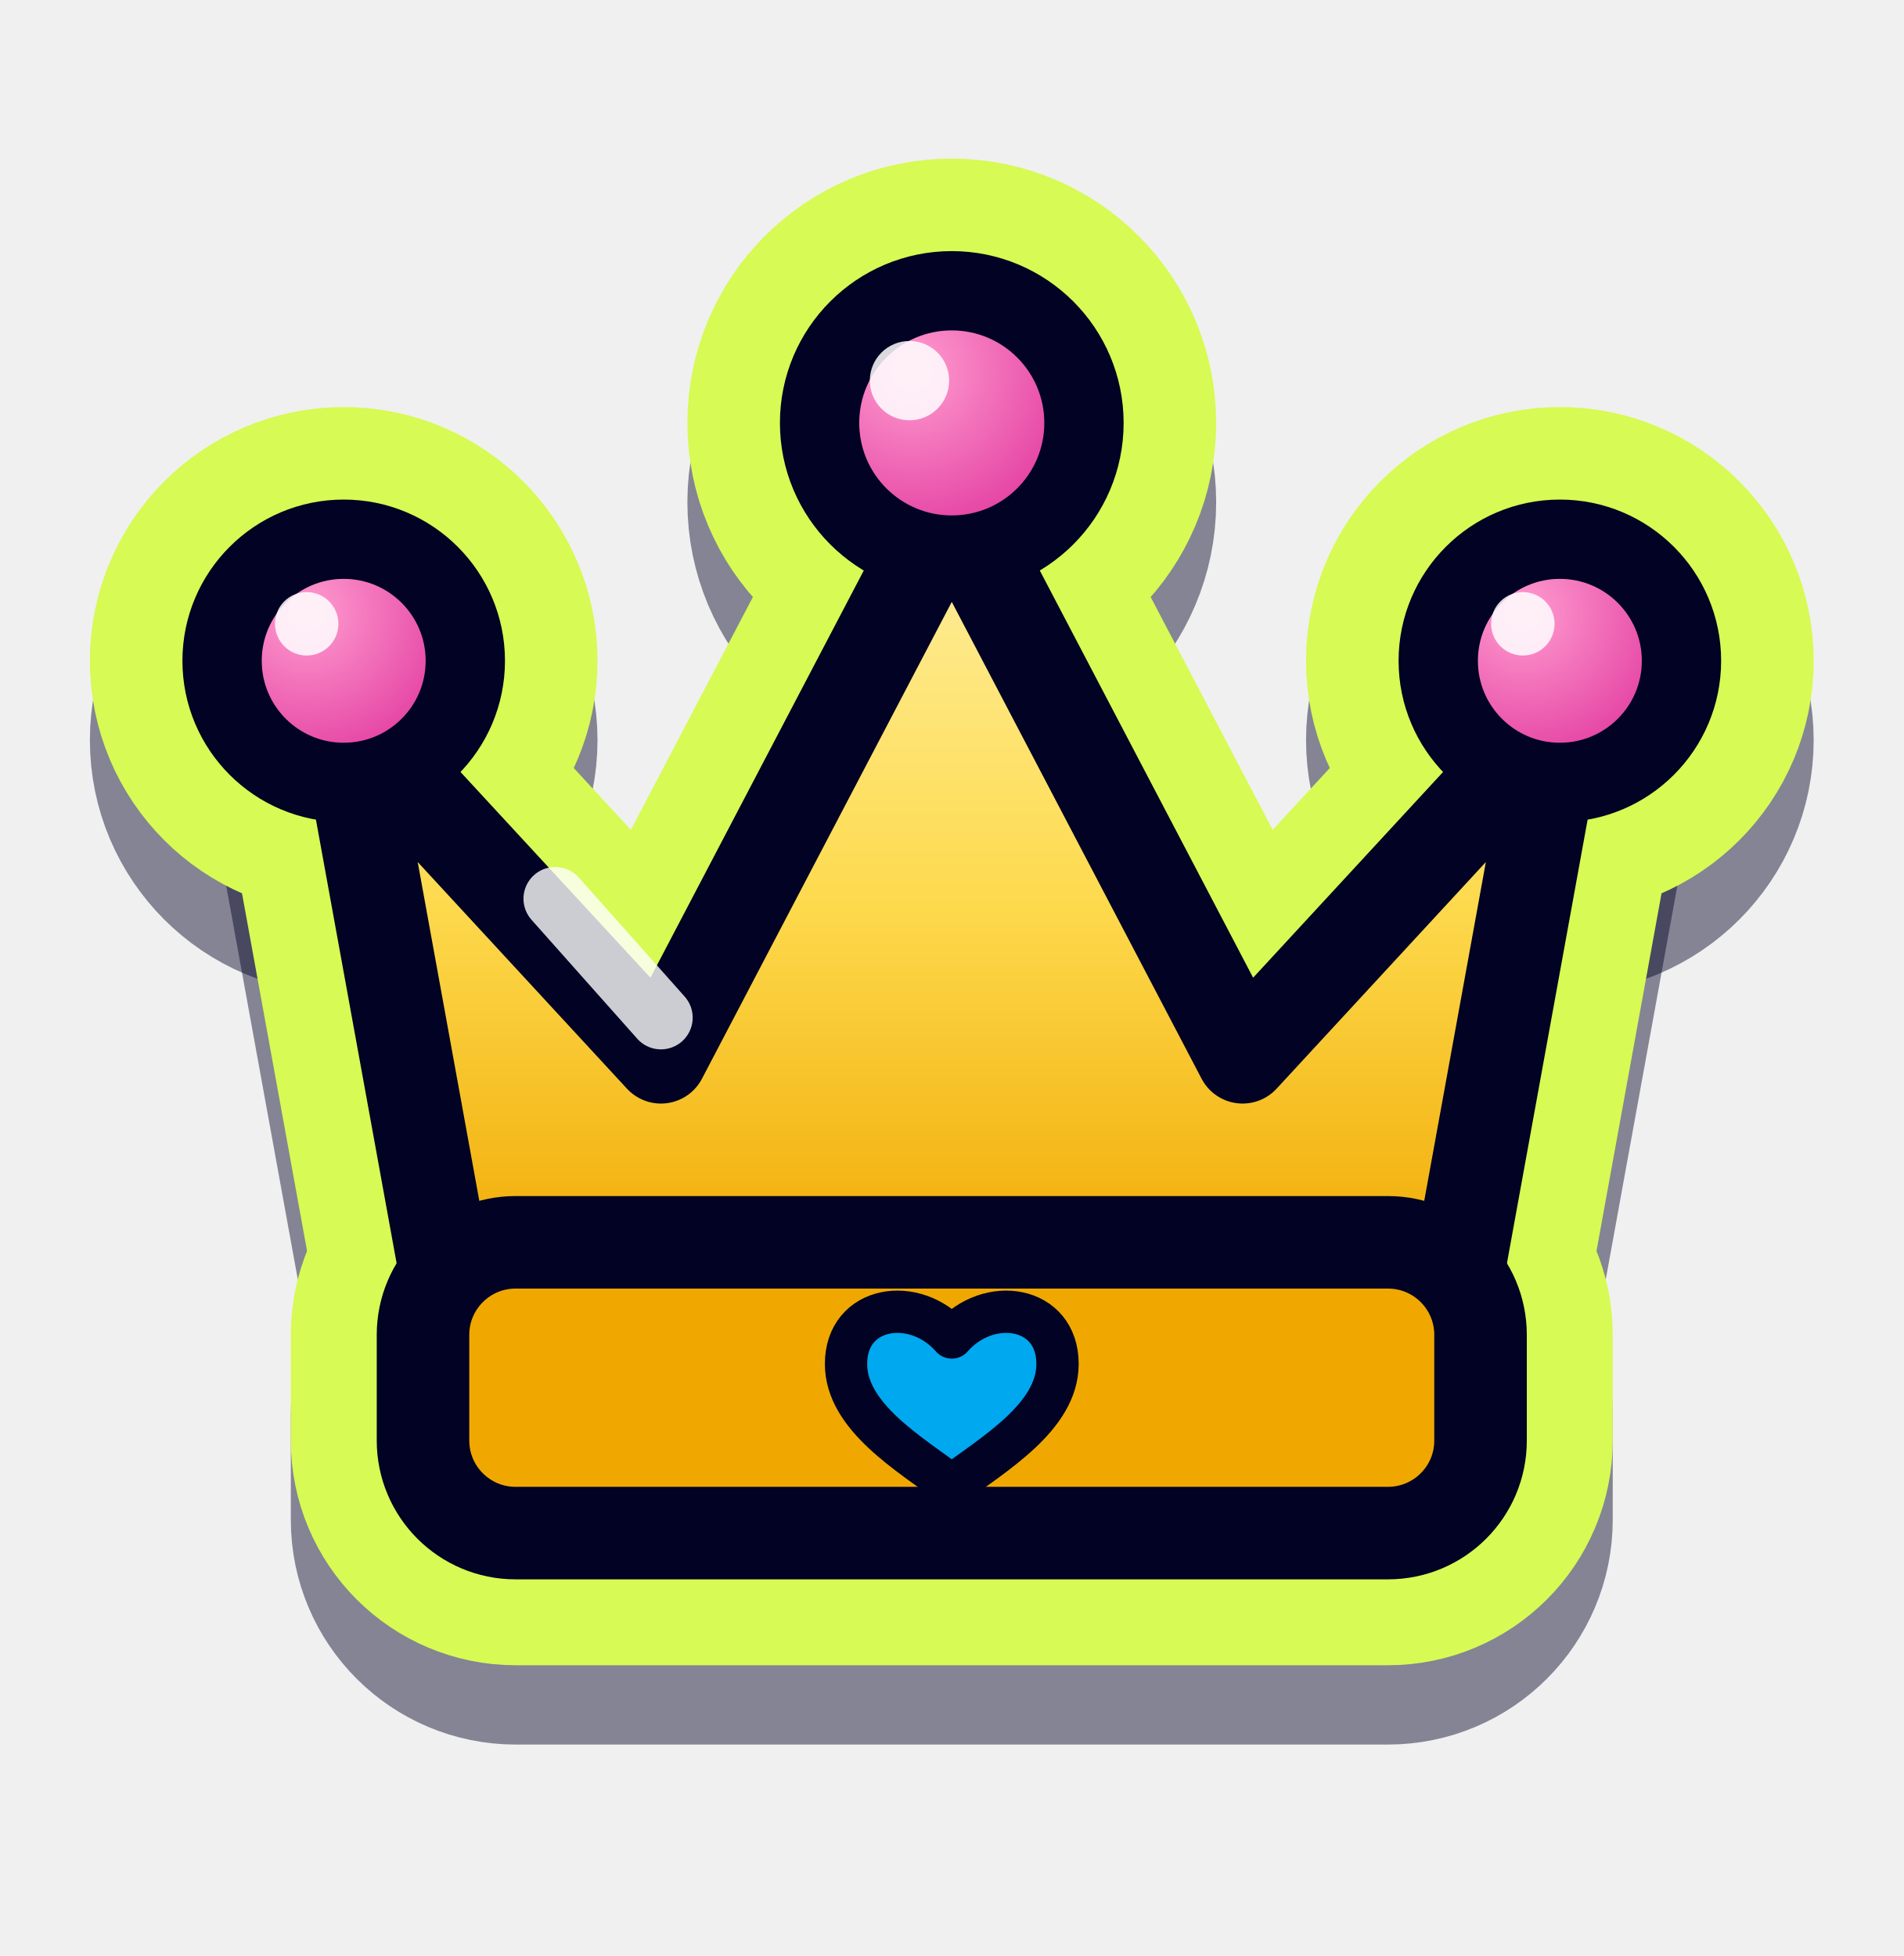
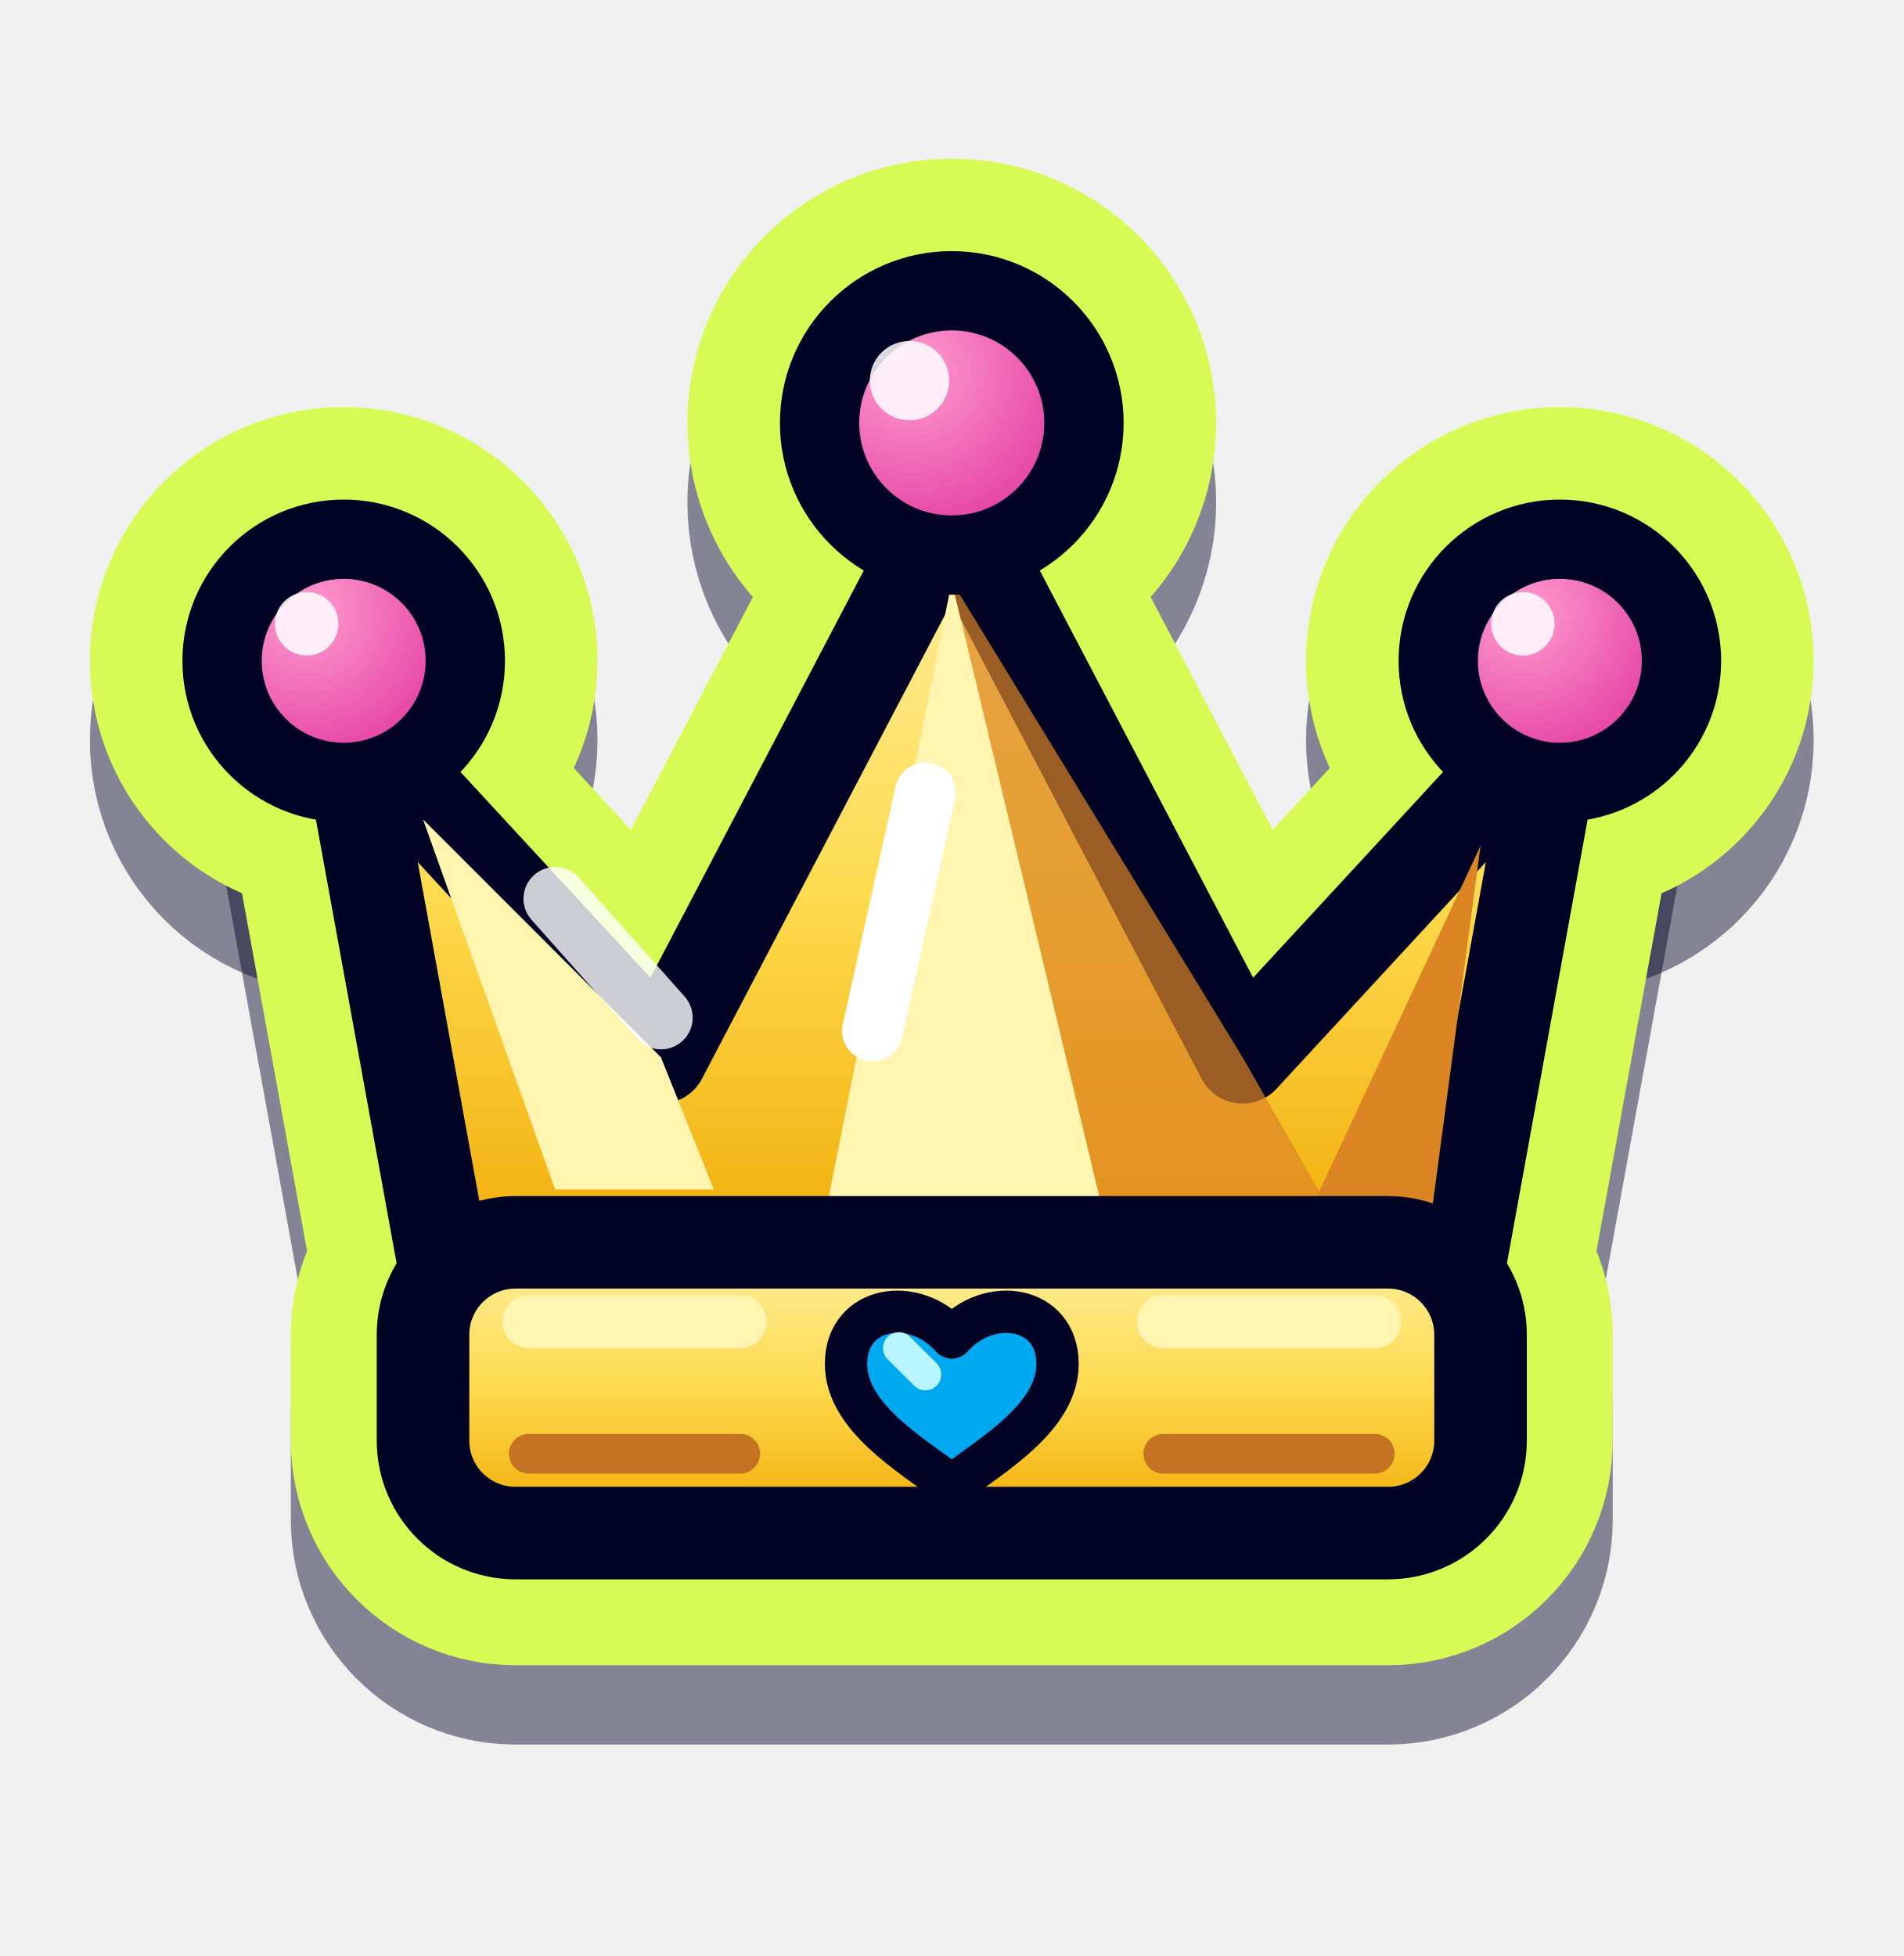
<svg xmlns="http://www.w3.org/2000/svg" xmlns:xlink="http://www.w3.org/1999/xlink" viewBox="-4 -4 72 74">
  <defs>
    <linearGradient id="crown-gold" x1="0" y1="0" x2="0" y2="1">
      <stop offset="0" stop-color="#fff0a3" />
      <stop offset="0.5" stop-color="#fdda4e" />
      <stop offset="1" stop-color="#f0a800" />
    </linearGradient>
    <radialGradient id="crown-orb" cx="0.35" cy="0.3" r="0.8">
      <stop offset="0" stop-color="#ff9ccf" />
      <stop offset="1" stop-color="#dd2a97" />
    </radialGradient>
    <path id="crown-body" d="M9 23L21 36L32 15L43 36L55 23L51 45H13Z" />
    <rect id="crown-band" x="12" y="43" width="40" height="11" rx="3.5" />
    <circle id="crown-orb-l" cx="9" cy="21" r="4.6" />
    <circle id="crown-orb-m" cx="32" cy="12" r="5" />
    <circle id="crown-orb-r" cx="55" cy="21" r="4.6" />
+     <clipPath id="crown-relief">
+       <use href="#crown-body" />
+     </clipPath>
  </defs>
  <g transform="translate(0 3)" fill="none" stroke="#010224" stroke-opacity="0.45" stroke-width="10" stroke-linejoin="round">
    <use xlink:href="#crown-body" href="#crown-body" />
    <use xlink:href="#crown-band" href="#crown-band" />
    <use xlink:href="#crown-orb-l" href="#crown-orb-l" />
    <use xlink:href="#crown-orb-m" href="#crown-orb-m" />
    <use xlink:href="#crown-orb-r" href="#crown-orb-r" />
  </g>
  <g fill="none" stroke="#d7fa54" stroke-width="10" stroke-linejoin="round">
    <use xlink:href="#crown-body" href="#crown-body" />
    <use xlink:href="#crown-band" href="#crown-band" />
    <use xlink:href="#crown-orb-l" href="#crown-orb-l" />
    <use xlink:href="#crown-orb-m" href="#crown-orb-m" />
    <use xlink:href="#crown-orb-r" href="#crown-orb-r" />
  </g>
  <use xlink:href="#crown-body" href="#crown-body" fill="url(#crown-gold)" stroke="#010224" stroke-width="3.5" stroke-linejoin="round" />
-   <use xlink:href="#crown-band" href="#crown-band" fill="#f0a800" stroke="#010224" stroke-width="3.5" />
+   <g clip-path="url(#crown-relief)">
+     <path d="M32 18L27 43H38Z" fill="#fff4b0" />
+     <path d="M32 18L38 43H47L43 36Z" fill="#dc8525" opacity=".7" />
+     <path d="M12 27L17 41H23L21 36Z" fill="#fff4b0" />
+     <path d="M52 28L45 43H50Z" fill="#dc8525" />
+     <path d="M31 26L29 35" stroke="#fff" stroke-width="2.3" stroke-linecap="round" />
+   </g>
+   <use xlink:href="#crown-band" href="#crown-band" fill="url(#crown-gold)" stroke="#010224" stroke-width="3.5" />
  <use xlink:href="#crown-orb-l" href="#crown-orb-l" fill="url(#crown-orb)" stroke="#010224" stroke-width="3" />
  <use xlink:href="#crown-orb-m" href="#crown-orb-m" fill="url(#crown-orb)" stroke="#010224" stroke-width="3" />
  <use xlink:href="#crown-orb-r" href="#crown-orb-r" fill="url(#crown-orb)" stroke="#010224" stroke-width="3" />
  <path d="M32 46.6C30.6 45 28 45.4 28 47.6C28 49.6 30.4 51 32 52.2C33.6 51 36 49.6 36 47.6C36 45.4 33.4 45 32 46.6Z" fill="#00a8f0" stroke="#010224" stroke-width="1.6" stroke-linejoin="round" />
  <path d="M17 30L21 34.5" stroke="#fff" stroke-opacity="0.8" stroke-width="2.4" stroke-linecap="round" />
  <circle cx="30.4" cy="10.4" r="1.5" fill="#fff" fill-opacity="0.85" />
  <circle cx="7.6" cy="19.6" r="1.2" fill="#fff" fill-opacity="0.85" />
  <circle cx="53.6" cy="19.6" r="1.2" fill="#fff" fill-opacity="0.85" />
+   <path d="M16 46H24M40 46H48" stroke="#fff4b0" stroke-width="2" stroke-linecap="round" />
+   <path d="M16 51H24M40 51H48" stroke="#c47322" stroke-width="1.5" stroke-linecap="round" />
+   <path d="M30 47L31 48" stroke="#b9f5ff" stroke-width="1.2" stroke-linecap="round" />
</svg>
